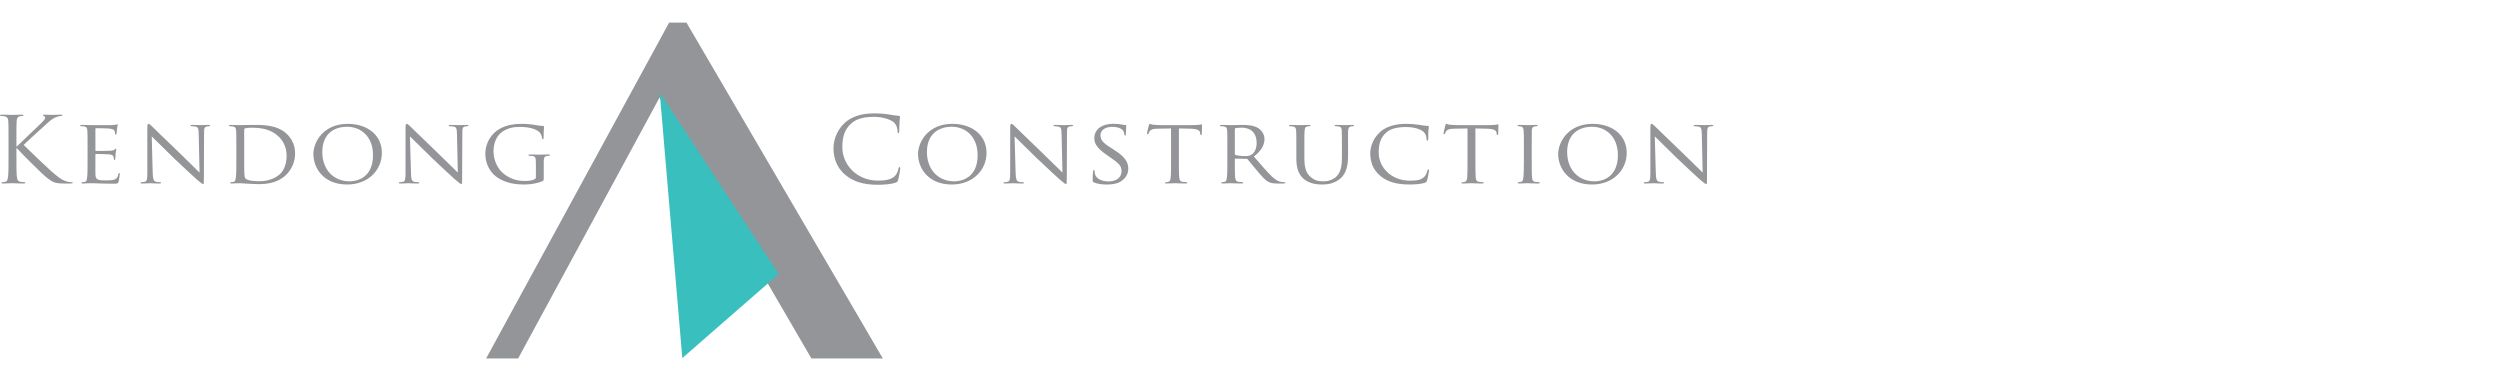
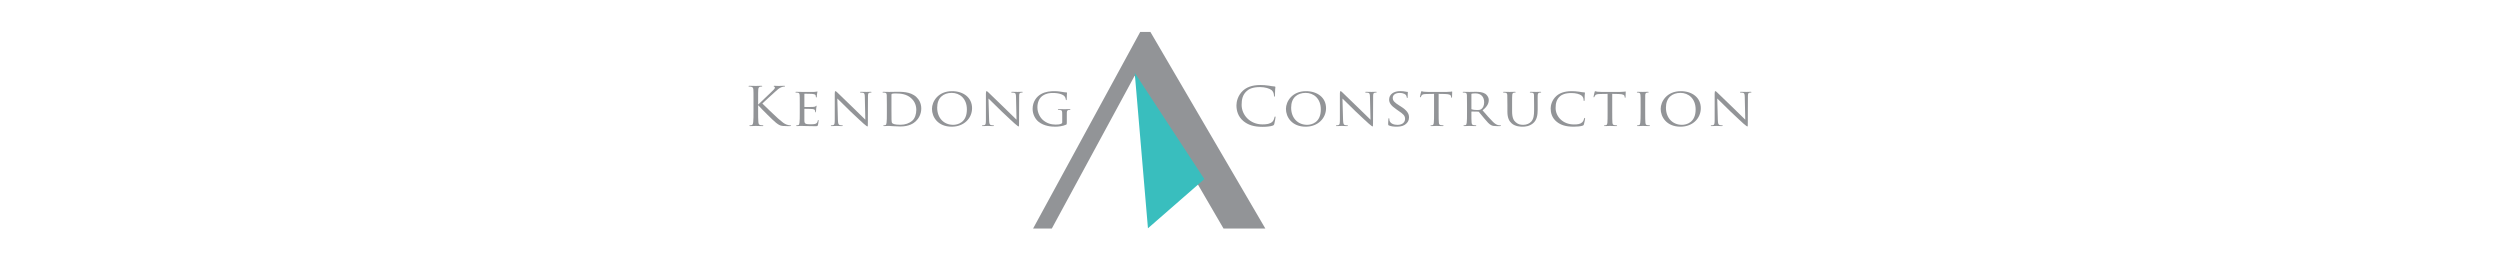
- <svg xmlns="http://www.w3.org/2000/svg" version="1.1" id="Layer_1" x="0px" y="0px" width="460px" height="70px" viewBox="0 0 460 70" style="enable-background:new 0 0 460 70;" xml:space="preserve">
-   <style type="text/css">
- 
- 	.st0{fill:#939598;}
- 	.st1{fill:#3ABFBF;}
- 
- </style>
+ <svg xmlns="http://www.w3.org/2000/svg" version="1.2" baseProfile="tiny" id="Layer_1" x="0px" y="0px" width="960px" height="100px" viewBox="0 0 960 100" xml:space="preserve">
  <g>
    <g>
-       <path class="st0" d="M149.295,65.954l-27.93-48.011L95.338,65.954h-5.89L123.12,4.161h3.193l36.128,61.793H149.295z" />
+       <path fill="#929497" d="M469.825,87.747L435.702,29.09l-31.798,58.657h-7.195l41.138-75.494h3.901l44.139,75.494H469.825z" />
    </g>
    <g>
      <g>
-         <path class="st0" d="M1.568,25.959c0-2.62,0-3.09-0.038-3.627c-0.042-0.568-0.175-0.832-0.768-0.953     c-0.148-0.032-0.458-0.047-0.623-0.047c-0.077,0-0.14-0.039-0.14-0.106c0-0.096,0.089-0.131,0.285-0.131     c0.817,0,1.888,0.046,1.992,0.046c0.169,0,1.213-0.046,1.758-0.046c0.193,0,0.284,0.036,0.284,0.131     c0,0.067-0.065,0.106-0.147,0.106c-0.122,0-0.237,0.015-0.454,0.047c-0.476,0.083-0.624,0.374-0.657,0.953     c-0.038,0.537-0.038,1.007-0.038,3.627v1.001h0.07c0.297-0.319,3.572-3.405,4.231-4.06c0.499-0.484,0.975-0.916,0.975-1.202     c0-0.198-0.088-0.306-0.236-0.352c-0.091-0.038-0.161-0.07-0.161-0.144c0-0.073,0.09-0.108,0.202-0.108     c0.375,0,0.933,0.046,1.366,0.046c0.093,0,1.288-0.046,1.742-0.046c0.191,0,0.269,0.036,0.269,0.108     c0,0.09-0.042,0.129-0.189,0.129c-0.26,0-0.639,0.083-1.002,0.23c-0.738,0.306-1.147,0.726-1.954,1.44     c-0.455,0.404-3.593,3.255-3.98,3.669c0.469,0.487,4.231,4.091,4.969,4.735c1.522,1.301,1.828,1.572,2.709,1.909     c0.463,0.183,0.986,0.21,1.114,0.21c0.133,0,0.238,0.036,0.238,0.105c0,0.083-0.094,0.138-0.402,0.138h-0.92     c-0.512,0-0.851,0-1.25-0.046c-0.965-0.071-1.422-0.446-2.182-1.016c-0.817-0.616-4.654-4.452-5.529-5.442h-0.08v1.642     c0,1.604,0,2.93,0.08,3.636c0.058,0.481,0.16,0.855,0.705,0.919c0.264,0.036,0.548,0.063,0.709,0.063     c0.112,0,0.147,0.053,0.147,0.105c0,0.083-0.092,0.138-0.287,0.138c-0.887,0-1.931-0.055-2.083-0.055     c-0.146,0-1.192,0.055-1.737,0.055c-0.203,0-0.296-0.046-0.296-0.138c0-0.053,0.044-0.105,0.146-0.105     c0.163,0,0.391-0.027,0.545-0.063c0.365-0.064,0.457-0.438,0.527-0.919c0.09-0.706,0.09-2.032,0.09-3.636V25.959z" />
-         <path class="st0" d="M16.112,27.111c0-2.208,0-2.618-0.042-3.073c-0.039-0.483-0.114-0.715-0.656-0.785     c-0.118-0.018-0.394-0.03-0.542-0.03c-0.042,0-0.123-0.07-0.123-0.118c0-0.085,0.081-0.121,0.259-0.121     c0.718,0,1.752,0.036,1.843,0.036c0.116,0,3.435,0.016,3.798,0c0.31-0.019,0.594-0.062,0.727-0.09     c0.072-0.008,0.139-0.062,0.221-0.062c0.042,0,0.07,0.062,0.07,0.133c0,0.104-0.097,0.266-0.128,0.674     c-0.024,0.13-0.061,0.773-0.091,0.938c-0.027,0.067-0.072,0.153-0.147,0.153c-0.091,0-0.13-0.073-0.13-0.183     c0-0.103-0.021-0.338-0.088-0.505c-0.115-0.237-0.276-0.338-1.138-0.439c-0.273-0.03-2.113-0.053-2.3-0.053     c-0.067,0-0.088,0.053-0.088,0.154v3.878c0,0.102,0,0.153,0.088,0.153c0.199,0,2.3,0,2.654-0.037     c0.387-0.039,0.622-0.061,0.784-0.207c0.112-0.095,0.181-0.18,0.239-0.18c0.054,0,0.078,0.033,0.078,0.118     c0,0.084-0.078,0.314-0.127,0.79c-0.029,0.286-0.063,0.812-0.063,0.917c0,0.114-0.039,0.269-0.14,0.269     c-0.078,0-0.111-0.048-0.111-0.132c0-0.137,0-0.291-0.083-0.47c-0.042-0.207-0.19-0.374-0.801-0.438     c-0.436-0.051-2.141-0.068-2.419-0.068c-0.079,0-0.1,0.056-0.1,0.102v1.191c0,0.486-0.021,2.139,0,2.43     c0.037,0.954,0.314,1.138,1.901,1.138c0.411,0,1.171,0,1.588-0.153c0.412-0.159,0.631-0.412,0.721-0.985     c0.033-0.166,0.078-0.218,0.166-0.218c0.093,0,0.103,0.118,0.103,0.218c0,0.098-0.124,1.068-0.212,1.376     c-0.118,0.367-0.275,0.367-0.886,0.367c-1.199,0-2.118-0.029-2.766-0.046c-0.672-0.038-1.09-0.038-1.321-0.038     c-0.03,0-0.339,0-0.692,0.009c-0.306,0.029-0.659,0.046-0.92,0.046c-0.161,0-0.252-0.046-0.252-0.117     c0-0.053,0.034-0.126,0.122-0.126c0.155,0,0.345-0.042,0.496-0.063c0.306-0.049,0.352-0.338,0.419-0.755     c0.09-0.583,0.09-1.712,0.09-3.081V27.111z" />
-         <path class="st0" d="M28.098,31.816c0.035,1.183,0.184,1.529,0.616,1.63c0.281,0.068,0.647,0.079,0.793,0.079     c0.07,0,0.127,0.053,0.127,0.126c0,0.071-0.103,0.117-0.296,0.117c-0.911,0-1.534-0.055-1.674-0.055     c-0.146,0-0.817,0.055-1.543,0.055c-0.163,0-0.25-0.017-0.25-0.117c0-0.074,0.06-0.126,0.124-0.126     c0.126,0,0.417-0.01,0.647-0.079c0.409-0.101,0.466-0.486,0.466-1.776v-8.168c0-0.571,0.08-0.716,0.206-0.716     c0.184,0,0.458,0.285,0.627,0.437c0.245,0.237,2.57,2.513,5.027,4.862c1.571,1.509,3.262,3.205,3.749,3.668l-0.157-7.14     c-0.021-0.923-0.112-1.239-0.593-1.322c-0.296-0.056-0.66-0.068-0.784-0.068c-0.1,0-0.128-0.087-0.128-0.131     c0-0.09,0.128-0.107,0.307-0.107c0.733,0,1.483,0.036,1.674,0.036c0.172,0,0.694-0.036,1.356-0.036     c0.157,0,0.28,0.017,0.28,0.107c0,0.044-0.065,0.131-0.168,0.131c-0.083,0-0.203,0-0.389,0.03     c-0.523,0.1-0.565,0.385-0.565,1.239l-0.037,8.353c0,0.932-0.012,1.017-0.124,1.017c-0.158,0-0.314-0.111-1.207-0.863     c-0.161-0.138-2.467-2.237-4.15-3.859c-1.832-1.792-3.628-3.543-4.113-4.042L28.098,31.816z" />
-         <path class="st0" d="M43.487,27.111c0-2.208,0-2.618-0.037-3.073c-0.045-0.483-0.136-0.715-0.647-0.785     c-0.13-0.018-0.409-0.03-0.548-0.03c-0.058,0-0.127-0.07-0.127-0.118c0-0.085,0.069-0.121,0.245-0.121     c0.723,0,1.758,0.036,1.848,0.036c0.186,0,1.195-0.036,2.137-0.036c1.596,0,4.504-0.133,6.38,1.628     c0.798,0.743,1.562,1.925,1.562,3.619c0,1.792-0.833,3.173-1.72,4.007c-0.692,0.652-2.112,1.643-4.817,1.643     c-0.697,0-1.55-0.048-2.23-0.084c-0.694-0.046-1.242-0.084-1.312-0.084c-0.03,0-0.32,0.009-0.647,0.009     c-0.329,0.029-0.705,0.046-0.954,0.046c-0.172,0-0.263-0.046-0.263-0.117c0-0.053,0.037-0.126,0.125-0.126     c0.147,0,0.353-0.027,0.495-0.063c0.312-0.064,0.336-0.338,0.415-0.755c0.094-0.583,0.094-1.712,0.094-3.081V27.111z      M44.93,28.657c0,1.506,0,2.833,0.021,3.096c0.009,0.348,0.055,0.876,0.167,1.024c0.205,0.263,0.771,0.568,2.654,0.568     c1.468,0,2.763-0.454,3.717-1.291c0.832-0.723,1.25-2.083,1.25-3.389c0-1.803-0.851-2.962-1.499-3.568     c-1.5-1.407-3.252-1.596-5.15-1.596c-0.309,0-0.82,0.053-0.971,0.106c-0.133,0.052-0.188,0.116-0.188,0.284V28.657z" />
-         <path class="st0" d="M63.975,22.786c3.581,0,6.29,2.028,6.29,5.342c0,3.188-2.549,5.823-6.389,5.823     c-4.358,0-6.213-3.037-6.213-5.601C57.662,26.058,59.571,22.786,63.975,22.786z M64.329,33.366c1.429,0,4.306-0.706,4.306-4.825     c0-3.426-2.239-5.217-4.76-5.217c-2.654,0-4.573,1.539-4.573,4.635C59.302,31.29,61.448,33.366,64.329,33.366z" />
-         <path class="st0" d="M75.621,31.816c0.021,1.183,0.178,1.529,0.602,1.63c0.294,0.068,0.659,0.079,0.806,0.079     c0.073,0,0.122,0.053,0.122,0.126c0,0.071-0.11,0.117-0.291,0.117c-0.9,0-1.532-0.055-1.683-0.055     c-0.151,0-0.812,0.055-1.536,0.055c-0.159,0-0.25-0.017-0.25-0.117c0-0.074,0.044-0.126,0.124-0.126     c0.126,0,0.405-0.01,0.647-0.079c0.402-0.101,0.458-0.486,0.458-1.776v-8.168c0-0.571,0.091-0.716,0.212-0.716     c0.185,0,0.445,0.285,0.617,0.437c0.264,0.237,2.573,2.513,5.027,4.862c1.568,1.509,3.278,3.205,3.766,3.668l-0.162-7.14     c-0.021-0.923-0.112-1.239-0.603-1.322c-0.284-0.056-0.65-0.068-0.774-0.068c-0.102,0-0.124-0.087-0.124-0.131     c0-0.09,0.124-0.107,0.306-0.107c0.718,0,1.479,0.036,1.659,0.036c0.184,0,0.707-0.036,1.352-0.036     c0.173,0,0.303,0.017,0.303,0.107c0,0.044-0.085,0.131-0.185,0.131c-0.07,0-0.207,0-0.385,0.03c-0.526,0.1-0.56,0.385-0.56,1.239     l-0.036,8.353c0,0.932-0.021,1.017-0.127,1.017c-0.154,0-0.327-0.111-1.199-0.863c-0.175-0.138-2.47-2.237-4.152-3.859     c-1.845-1.792-3.628-3.543-4.127-4.042L75.621,31.816z" />
-         <path class="st0" d="M98.6,30.131c0-1.165-0.042-1.327-0.696-1.444c-0.124-0.021-0.392-0.03-0.543-0.03     c-0.055,0-0.125-0.07-0.125-0.116c0-0.106,0.07-0.122,0.263-0.122c0.715,0,1.787,0.037,1.874,0.037     c0.069,0,1.072-0.037,1.556-0.037c0.191,0,0.254,0.016,0.254,0.122c0,0.046-0.063,0.116-0.124,0.116c-0.102,0-0.218,0-0.396,0.03     c-0.436,0.067-0.572,0.279-0.608,0.792c-0.006,0.446-0.006,0.865-0.006,1.474v1.59c0,0.651-0.024,0.667-0.218,0.772     c-1.013,0.483-2.468,0.637-3.389,0.637c-1.207,0-3.467-0.131-5.242-1.524c-0.978-0.757-1.9-2.286-1.9-4.063     c0-2.28,1.255-3.884,2.663-4.674c1.428-0.804,3.011-0.904,4.23-0.904c1.009,0,2.137,0.172,2.431,0.234     c0.333,0.071,0.902,0.154,1.295,0.154c0.15,0,0.198,0.061,0.198,0.127c0,0.2-0.091,0.59-0.091,2.012     c0,0.231-0.069,0.301-0.181,0.301c-0.091,0-0.103-0.08-0.103-0.216c-0.014-0.18-0.116-0.603-0.368-0.938     c-0.396-0.539-1.613-1.107-3.67-1.107c-0.956,0-2.113,0.07-3.333,0.923c-0.92,0.658-1.567,1.928-1.567,3.587     c0,2.014,1.123,3.452,1.683,3.943c1.26,1.084,2.6,1.487,4.07,1.487c0.558,0,1.296-0.049,1.717-0.271     c0.205-0.094,0.329-0.163,0.329-0.437V30.131z" />
+         <path fill="#929497" d="M289.344,38.884c0-3.201,0-3.775-0.046-4.431c-0.051-0.693-0.214-1.017-0.938-1.165     c-0.181-0.039-0.559-0.058-0.761-0.058c-0.094,0-0.171-0.048-0.171-0.129c0-0.117,0.108-0.161,0.348-0.161     c0.999,0,2.307,0.057,2.434,0.057c0.206,0,1.481-0.057,2.147-0.057c0.235,0,0.347,0.044,0.347,0.161     c0,0.082-0.08,0.129-0.18,0.129c-0.148,0-0.289,0.019-0.555,0.058c-0.581,0.102-0.763,0.457-0.803,1.165     c-0.046,0.656-0.046,1.23-0.046,4.431v1.223h0.086c0.363-0.39,4.364-4.16,5.17-4.959c0.609-0.592,1.19-1.12,1.19-1.469     c0-0.243-0.107-0.375-0.288-0.43c-0.111-0.046-0.196-0.086-0.196-0.176c0-0.088,0.11-0.132,0.247-0.132     c0.459,0,1.14,0.057,1.669,0.057c0.114,0,1.574-0.057,2.129-0.057c0.233,0,0.328,0.044,0.328,0.132     c0,0.11-0.052,0.158-0.231,0.158c-0.318,0-0.78,0.102-1.225,0.282c-0.901,0.373-1.402,0.887-2.388,1.759     c-0.556,0.494-4.39,3.976-4.863,4.482c0.573,0.595,5.17,4.998,6.071,5.785c1.86,1.589,2.233,1.92,3.311,2.332     c0.565,0.224,1.204,0.257,1.36,0.257c0.162,0,0.291,0.043,0.291,0.129c0,0.102-0.114,0.169-0.491,0.169h-1.124     c-0.626,0-1.039,0-1.527-0.056c-1.179-0.087-1.737-0.545-2.666-1.242c-0.998-0.752-5.686-5.438-6.755-6.648h-0.098v2.006     c0,1.959,0,3.58,0.098,4.442c0.07,0.587,0.195,1.045,0.861,1.124c0.322,0.043,0.669,0.077,0.866,0.077     c0.137,0,0.18,0.064,0.18,0.129c0,0.102-0.113,0.169-0.351,0.169c-1.084,0-2.359-0.067-2.544-0.067     c-0.178,0-1.456,0.067-2.122,0.067c-0.248,0-0.362-0.056-0.362-0.169c0-0.064,0.055-0.129,0.178-0.129     c0.199,0,0.478-0.033,0.666-0.077c0.446-0.079,0.558-0.536,0.644-1.124c0.11-0.862,0.11-2.483,0.11-4.442V38.884z" />
+         <path fill="#929497" d="M307.112,40.292c0-2.698,0-3.199-0.052-3.754c-0.048-0.59-0.14-0.873-0.801-0.958     c-0.145-0.021-0.481-0.037-0.663-0.037c-0.052,0-0.15-0.085-0.15-0.144c0-0.104,0.099-0.147,0.316-0.147     c0.877,0,2.141,0.043,2.252,0.043c0.142,0,4.196,0.02,4.641,0c0.378-0.022,0.726-0.076,0.888-0.11     c0.088-0.01,0.17-0.075,0.27-0.075c0.052,0,0.086,0.075,0.086,0.163c0,0.126-0.119,0.325-0.156,0.823     c-0.029,0.159-0.074,0.944-0.111,1.145c-0.033,0.082-0.088,0.187-0.18,0.187c-0.111,0-0.159-0.09-0.159-0.224     c0-0.125-0.025-0.414-0.107-0.618c-0.141-0.289-0.337-0.413-1.39-0.537c-0.334-0.037-2.582-0.064-2.811-0.064     c-0.082,0-0.107,0.064-0.107,0.188v4.738c0,0.125,0,0.187,0.107,0.187c0.243,0,2.811,0,3.243-0.045     c0.473-0.047,0.76-0.075,0.957-0.252c0.137-0.116,0.222-0.219,0.292-0.219c0.066,0,0.096,0.041,0.096,0.144     c0,0.103-0.096,0.384-0.155,0.965c-0.036,0.349-0.077,0.991-0.077,1.121c0,0.139-0.048,0.329-0.171,0.329     c-0.096,0-0.136-0.059-0.136-0.162c0-0.167,0-0.355-0.101-0.574c-0.051-0.252-0.232-0.457-0.979-0.535     c-0.532-0.062-2.615-0.083-2.955-0.083c-0.097,0-0.122,0.069-0.122,0.124v1.455c0,0.594-0.025,2.614,0,2.968     c0.045,1.166,0.384,1.391,2.322,1.391c0.502,0,1.431,0,1.94-0.187c0.503-0.194,0.771-0.503,0.881-1.204     c0.04-0.202,0.095-0.266,0.202-0.266c0.114,0,0.126,0.144,0.126,0.266c0,0.12-0.151,1.306-0.259,1.682     c-0.144,0.448-0.336,0.448-1.083,0.448c-1.465,0-2.588-0.036-3.379-0.057c-0.821-0.046-1.332-0.046-1.613-0.046     c-0.037,0-0.414,0-0.846,0.011c-0.374,0.035-0.806,0.056-1.124,0.056c-0.197,0-0.309-0.056-0.309-0.143     c0-0.065,0.042-0.155,0.148-0.155c0.189,0,0.422-0.051,0.606-0.077c0.373-0.06,0.43-0.414,0.512-0.923     c0.109-0.713,0.109-2.091,0.109-3.764V40.292z" />
+         <path fill="#929497" d="M321.756,46.04c0.043,1.445,0.225,1.869,0.753,1.991c0.344,0.083,0.791,0.096,0.969,0.096     c0.086,0,0.155,0.064,0.155,0.155c0,0.087-0.126,0.143-0.362,0.143c-1.112,0-1.874-0.067-2.045-0.067     c-0.178,0-0.998,0.067-1.886,0.067c-0.199,0-0.306-0.021-0.306-0.143c0-0.09,0.073-0.155,0.151-0.155     c0.154,0,0.51-0.013,0.791-0.096c0.499-0.123,0.569-0.593,0.569-2.17v-9.979c0-0.698,0.097-0.875,0.251-0.875     c0.225,0,0.559,0.348,0.766,0.534c0.3,0.29,3.14,3.07,6.142,5.94c1.919,1.843,3.985,3.915,4.58,4.481l-0.191-8.723     c-0.025-1.127-0.137-1.514-0.725-1.615c-0.362-0.068-0.807-0.083-0.958-0.083c-0.122,0-0.156-0.106-0.156-0.161     c0-0.109,0.156-0.13,0.375-0.13c0.896,0,1.812,0.043,2.045,0.043c0.211,0,0.849-0.043,1.657-0.043     c0.191,0,0.342,0.021,0.342,0.13c0,0.055-0.08,0.161-0.205,0.161c-0.101,0-0.248,0-0.475,0.037c-0.64,0.122-0.69,0.47-0.69,1.514     l-0.045,10.206c0,1.139-0.015,1.242-0.151,1.242c-0.193,0-0.384-0.135-1.475-1.055c-0.196-0.169-3.015-2.733-5.07-4.715     c-2.237-2.189-4.433-4.329-5.024-4.938L321.756,46.04z" />
+         <path fill="#929497" d="M340.557,40.292c0-2.698,0-3.199-0.045-3.754c-0.055-0.59-0.166-0.873-0.791-0.958     c-0.159-0.021-0.499-0.037-0.669-0.037c-0.071,0-0.155-0.085-0.155-0.144c0-0.104,0.084-0.147,0.3-0.147     c0.883,0,2.147,0.043,2.258,0.043c0.227,0,1.46-0.043,2.61-0.043c1.949,0,5.503-0.163,7.795,1.989     c0.976,0.907,1.908,2.352,1.908,4.422c0,2.189-1.017,3.877-2.102,4.895c-0.846,0.797-2.58,2.007-5.885,2.007     c-0.852,0-1.894-0.059-2.725-0.103c-0.848-0.057-1.517-0.103-1.603-0.103c-0.037,0-0.391,0.011-0.791,0.011     c-0.402,0.035-0.861,0.056-1.165,0.056c-0.21,0-0.321-0.056-0.321-0.143c0-0.065,0.045-0.155,0.153-0.155     c0.18,0,0.431-0.033,0.604-0.077c0.381-0.079,0.411-0.414,0.507-0.923c0.115-0.713,0.115-2.091,0.115-3.764V40.292z      M342.319,42.18c0,1.84,0,3.461,0.026,3.783c0.011,0.425,0.067,1.07,0.204,1.252c0.25,0.321,0.942,0.694,3.242,0.694     c1.794,0,3.375-0.555,4.541-1.577c1.017-0.883,1.526-2.545,1.526-4.141c0-2.202-1.039-3.619-1.831-4.359     c-1.833-1.719-3.974-1.949-6.292-1.949c-0.377,0-1.002,0.064-1.187,0.129c-0.162,0.064-0.23,0.141-0.23,0.347V42.18z" />
+         <path fill="#929497" d="M365.587,35.008c4.375,0,7.685,2.477,7.685,6.527c0,3.894-3.114,7.114-7.806,7.114     c-5.324,0-7.591-3.71-7.591-6.843C357.875,39.004,360.207,35.008,365.587,35.008z M366.021,47.933     c1.745,0,5.261-0.862,5.261-5.895c0-4.186-2.735-6.374-5.815-6.374c-3.243,0-5.587,1.88-5.587,5.663     C359.879,45.396,362.501,47.933,366.021,47.933z" />
+         <path fill="#929497" d="M379.815,46.04c0.026,1.445,0.218,1.869,0.735,1.991c0.359,0.083,0.806,0.096,0.984,0.096     c0.089,0,0.148,0.064,0.148,0.155c0,0.087-0.134,0.143-0.355,0.143c-1.1,0-1.871-0.067-2.056-0.067s-0.991,0.067-1.876,0.067     c-0.194,0-0.306-0.021-0.306-0.143c0-0.09,0.055-0.155,0.151-0.155c0.154,0,0.495-0.013,0.791-0.096     c0.491-0.123,0.559-0.593,0.559-2.17v-9.979c0-0.698,0.111-0.875,0.259-0.875c0.226,0,0.544,0.348,0.754,0.534     c0.322,0.29,3.144,3.07,6.142,5.94c1.916,1.843,4.005,3.915,4.601,4.481l-0.197-8.723c-0.025-1.127-0.137-1.514-0.736-1.615     c-0.347-0.068-0.794-0.083-0.945-0.083c-0.125,0-0.151-0.106-0.151-0.161c0-0.109,0.151-0.13,0.373-0.13     c0.877,0,1.808,0.043,2.027,0.043c0.225,0,0.863-0.043,1.651-0.043c0.211,0,0.37,0.021,0.37,0.13     c0,0.055-0.104,0.161-0.226,0.161c-0.085,0-0.252,0-0.47,0.037c-0.643,0.122-0.685,0.47-0.685,1.514l-0.044,10.206     c0,1.139-0.025,1.242-0.155,1.242c-0.188,0-0.399-0.135-1.465-1.055c-0.214-0.169-3.018-2.733-5.072-4.715     c-2.255-2.189-4.433-4.329-5.043-4.938L379.815,46.04z" />
+         <path fill="#929497" d="M407.89,43.981c0-1.423-0.051-1.621-0.851-1.764c-0.151-0.026-0.479-0.037-0.664-0.037     c-0.067,0-0.153-0.085-0.153-0.142c0-0.13,0.086-0.149,0.321-0.149c0.874,0,2.183,0.045,2.289,0.045     c0.085,0,1.31-0.045,1.901-0.045c0.233,0,0.311,0.02,0.311,0.149c0,0.056-0.077,0.142-0.151,0.142c-0.125,0-0.267,0-0.484,0.037     c-0.532,0.082-0.699,0.341-0.743,0.967c-0.008,0.545-0.008,1.057-0.008,1.801v1.942c0,0.795-0.029,0.814-0.267,0.943     c-1.238,0.59-3.016,0.778-4.141,0.778c-1.475,0-4.236-0.161-6.404-1.862c-1.194-0.925-2.321-2.792-2.321-4.964     c0-2.786,1.534-4.745,3.254-5.71c1.745-0.982,3.679-1.104,5.168-1.104c1.232,0,2.61,0.21,2.97,0.286     c0.406,0.087,1.102,0.188,1.582,0.188c0.183,0,0.241,0.075,0.241,0.155c0,0.245-0.111,0.721-0.111,2.458     c0,0.283-0.084,0.368-0.221,0.368c-0.111,0-0.126-0.098-0.126-0.264c-0.017-0.22-0.142-0.736-0.449-1.146     c-0.483-0.658-1.971-1.353-4.484-1.353c-1.168,0-2.581,0.085-4.071,1.128c-1.124,0.804-1.915,2.356-1.915,4.383     c0,2.461,1.372,4.217,2.056,4.817c1.539,1.325,3.177,1.816,4.973,1.816c0.682,0,1.583-0.06,2.098-0.331     c0.251-0.114,0.402-0.199,0.402-0.534V43.981z" />
      </g>
      <g>
-         <path class="st0" d="M155.548,32.187c-1.752-1.455-2.185-3.368-2.185-4.96c0-1.124,0.419-3.082,2.024-4.579     c1.093-1.007,2.729-1.792,5.516-1.792c0.728,0,1.738,0.052,2.628,0.199c0.692,0.122,1.262,0.221,1.84,0.253     c0.19,0.023,0.23,0.083,0.23,0.191c0,0.13-0.049,0.335-0.082,0.936c-0.045,0.549-0.045,1.477-0.058,1.72     c-0.021,0.252-0.054,0.357-0.154,0.357c-0.127,0-0.151-0.115-0.151-0.357c0-0.654-0.296-1.334-0.76-1.709     c-0.629-0.495-2.024-0.946-3.619-0.946c-2.406,0-3.523,0.647-4.149,1.222c-1.329,1.17-1.636,2.667-1.636,4.374     c0,3.199,2.659,6.135,6.527,6.135c1.35,0,2.421-0.147,3.15-0.846c0.373-0.361,0.611-1.095,0.657-1.402     c0.045-0.183,0.082-0.251,0.193-0.251c0.082,0,0.128,0.117,0.128,0.251c0,0.116-0.23,1.576-0.4,2.141     c-0.112,0.323-0.147,0.359-0.478,0.491c-0.715,0.268-2.091,0.385-3.251,0.385C158.81,34,156.979,33.376,155.548,32.187z" />
-         <path class="st0" d="M175.22,22.786c3.58,0,6.304,2.028,6.304,5.342c0,3.188-2.563,5.823-6.395,5.823     c-4.353,0-6.21-3.037-6.21-5.601C168.919,26.058,170.834,22.786,175.22,22.786z M175.582,33.366c1.432,0,4.301-0.706,4.301-4.825     c0-3.426-2.233-5.217-4.754-5.217c-2.648,0-4.573,1.539-4.573,4.635C170.556,31.29,172.71,33.366,175.582,33.366z" />
-         <path class="st0" d="M186.874,31.816c0.04,1.183,0.181,1.529,0.605,1.63c0.296,0.068,0.657,0.079,0.796,0.079     c0.079,0,0.132,0.053,0.132,0.126c0,0.071-0.111,0.117-0.292,0.117c-0.896,0-1.535-0.055-1.684-0.055     c-0.136,0-0.808,0.055-1.525,0.055c-0.169,0-0.263-0.017-0.263-0.117c0-0.074,0.061-0.126,0.13-0.126     c0.133,0,0.406-0.01,0.644-0.079c0.4-0.101,0.458-0.486,0.458-1.776v-8.168c0-0.571,0.088-0.716,0.216-0.716     c0.182,0,0.456,0.285,0.617,0.437c0.259,0.237,2.566,2.513,5.022,4.862c1.572,1.509,3.278,3.205,3.766,3.668l-0.17-7.14     c-0.013-0.923-0.105-1.239-0.593-1.322c-0.284-0.056-0.645-0.068-0.775-0.068c-0.111,0-0.12-0.087-0.12-0.131     c0-0.09,0.12-0.107,0.302-0.107c0.718,0,1.479,0.036,1.662,0.036c0.181,0,0.703-0.036,1.365-0.036     c0.16,0,0.287,0.017,0.287,0.107c0,0.044-0.085,0.131-0.188,0.131c-0.078,0-0.188,0-0.372,0.03     c-0.536,0.1-0.569,0.385-0.569,1.239l-0.037,8.353c0,0.932-0.021,1.017-0.121,1.017c-0.157,0-0.329-0.111-1.207-0.863     c-0.168-0.138-2.466-2.237-4.152-3.859c-1.843-1.792-3.629-3.543-4.125-4.042L186.874,31.816z" />
-         <path class="st0" d="M201.282,33.561c-0.224-0.099-0.235-0.147-0.235-0.537c0-0.702,0.062-1.271,0.088-1.502     c0-0.153,0.036-0.232,0.126-0.232c0.091,0,0.148,0.042,0.148,0.159c0,0.12,0,0.316,0.045,0.527     c0.264,1.034,1.45,1.401,2.513,1.401c1.579,0,2.396-0.818,2.396-1.887c0-1.022-0.599-1.518-2.012-2.481l-0.712-0.506     c-1.731-1.185-2.288-2.063-2.288-3.052c0-1.676,1.433-2.68,3.523-2.68c0.626,0,1.277,0.082,1.649,0.16     c0.306,0.071,0.434,0.071,0.56,0.071c0.124,0,0.158,0.019,0.158,0.104c0,0.069-0.067,0.533-0.067,1.508     c0,0.216-0.021,0.322-0.128,0.322c-0.111,0-0.124-0.073-0.147-0.189c-0.009-0.163-0.133-0.55-0.23-0.708     c-0.111-0.157-0.631-0.699-2.06-0.699c-1.156,0-2.119,0.542-2.119,1.544c0,0.904,0.487,1.423,2.059,2.412l0.452,0.284     c1.935,1.225,2.603,2.213,2.603,3.438c0,0.832-0.341,1.743-1.479,2.429c-0.669,0.406-1.654,0.505-2.533,0.505     C202.853,33.951,201.934,33.852,201.282,33.561z" />
-         <path class="st0" d="M216.917,29.625c0,1.369,0,2.498,0.07,3.081c0.053,0.417,0.136,0.691,0.622,0.755     c0.219,0.036,0.573,0.063,0.718,0.063c0.114,0,0.124,0.074,0.124,0.126c0,0.062-0.063,0.117-0.248,0.117     c-0.863,0-1.877-0.055-1.969-0.055c-0.08,0-1.181,0.055-1.647,0.055c-0.181,0-0.248-0.046-0.248-0.117     c0-0.053,0.032-0.106,0.123-0.106c0.146,0,0.321-0.031,0.47-0.062c0.327-0.07,0.418-0.359,0.466-0.776     c0.075-0.583,0.075-1.712,0.075-3.081v-5.987l-2.297,0.038c-0.998,0.015-1.373,0.116-1.612,0.448     c-0.174,0.258-0.194,0.357-0.248,0.459c-0.036,0.11-0.095,0.129-0.167,0.129c-0.04,0-0.111-0.032-0.111-0.118     c0-0.146,0.309-1.42,0.353-1.541c0.013-0.084,0.101-0.268,0.161-0.268c0.1,0,0.27,0.114,0.706,0.172     c0.447,0.044,1.067,0.062,1.25,0.062h6.007c0.52,0,0.871-0.036,1.135-0.062c0.242-0.036,0.387-0.072,0.447-0.072     c0.077,0,0.077,0.083,0.077,0.167c0,0.431-0.047,1.459-0.047,1.626c0,0.116-0.081,0.182-0.147,0.182     c-0.081,0-0.111-0.048-0.137-0.249l-0.023-0.152c-0.042-0.433-0.385-0.756-1.911-0.785l-1.99-0.038V29.625z" />
-         <path class="st0" d="M225.833,27.111c0-2.208,0-2.618-0.033-3.073c-0.046-0.483-0.125-0.715-0.647-0.785     c-0.135-0.018-0.409-0.03-0.548-0.03c-0.056,0-0.125-0.07-0.125-0.118c0-0.085,0.069-0.121,0.249-0.121     c0.729,0,1.797,0.036,1.876,0.036c0.175,0,1.508-0.036,1.992-0.036c1.009,0,2.139,0.086,2.98,0.623     c0.387,0.273,1.089,0.957,1.089,1.938c0,1.065-0.462,2.087-1.951,3.259c1.308,1.507,2.405,2.8,3.328,3.687     c0.846,0.803,1.377,0.94,1.773,0.992c0.309,0.042,0.466,0.042,0.555,0.042c0.093,0,0.15,0.074,0.15,0.126     c0,0.071-0.091,0.117-0.384,0.117h-0.993c-0.91,0-1.296-0.087-1.7-0.286c-0.688-0.34-1.263-1.027-2.164-2.097     c-0.67-0.769-1.377-1.697-1.719-2.077c-0.076-0.076-0.112-0.084-0.212-0.084l-2.039-0.038c-0.065,0-0.101,0.038-0.101,0.122     v0.331c0,1.377,0,2.483,0.065,3.066c0.062,0.417,0.149,0.691,0.639,0.755c0.216,0.036,0.558,0.063,0.706,0.063     c0.114,0,0.121,0.074,0.121,0.126c0,0.062-0.067,0.117-0.259,0.117c-0.867,0-1.878-0.055-1.945-0.055     c-0.012,0-1.08,0.055-1.566,0.055c-0.157,0-0.252-0.046-0.252-0.117c0-0.053,0.024-0.126,0.112-0.126     c0.149,0,0.354-0.027,0.503-0.063c0.296-0.064,0.341-0.338,0.408-0.755c0.091-0.583,0.091-1.712,0.091-3.081V27.111z      M227.21,28.318c0,0.083,0.035,0.137,0.101,0.185c0.244,0.114,1.049,0.216,1.764,0.216c0.375,0,0.811-0.014,1.191-0.253     c0.536-0.337,0.957-1.084,0.957-2.177c0-1.775-1.044-2.803-2.751-2.803c-0.467,0-0.976,0.06-1.135,0.089     c-0.07,0.034-0.127,0.086-0.127,0.166V28.318z" />
-         <path class="st0" d="M238.525,27.111c0-2.208,0-2.618-0.034-3.073c-0.035-0.453-0.126-0.715-0.662-0.785     c-0.111-0.018-0.388-0.03-0.536-0.03c-0.058,0-0.121-0.07-0.121-0.118c0-0.085,0.063-0.121,0.249-0.121     c0.725,0,1.685,0.036,1.834,0.036c0.146,0,1.131-0.036,1.598-0.036c0.186,0,0.279,0.036,0.279,0.121     c0,0.048-0.073,0.118-0.149,0.118c-0.103,0-0.194,0-0.388,0.03c-0.423,0.07-0.515,0.32-0.547,0.785     c-0.045,0.455-0.045,0.865-0.045,3.073v1.999c0,2.059,0.49,2.914,1.182,3.477c0.775,0.658,1.468,0.779,2.362,0.779     c0.982,0,1.922-0.405,2.47-1.005c0.739-0.827,0.898-1.998,0.898-3.454v-1.796c0-2.208-0.021-2.618-0.029-3.073     c-0.028-0.453-0.116-0.715-0.641-0.785c-0.123-0.018-0.399-0.03-0.547-0.03c-0.071,0-0.123-0.07-0.123-0.118     c0-0.085,0.078-0.121,0.257-0.121c0.706,0,1.628,0.036,1.722,0.036c0.101,0,0.864-0.036,1.33-0.036     c0.18,0,0.259,0.036,0.259,0.121c0,0.048-0.058,0.118-0.129,0.118c-0.106,0-0.185,0-0.406,0.03     c-0.416,0.085-0.505,0.32-0.556,0.785c-0.034,0.455-0.008,0.865-0.008,3.073v1.522c0,1.544-0.222,3.274-1.495,4.275     c-1.144,0.926-2.386,1.043-3.317,1.043c-0.521,0-2.193-0.038-3.317-1.008c-0.774-0.673-1.389-1.654-1.389-3.734V27.111z" />
-         <path class="st0" d="M254.053,32.427c-1.553-1.243-1.928-2.868-1.928-4.226c0-0.953,0.375-2.614,1.783-3.887     c0.953-0.854,2.41-1.528,4.853-1.528c0.632,0,1.527,0.053,2.312,0.172c0.605,0.096,1.101,0.195,1.625,0.217     c0.177,0,0.208,0.061,0.208,0.148c0,0.115-0.031,0.285-0.084,0.8c-0.006,0.471-0.006,1.266-0.026,1.464     c-0.026,0.222-0.098,0.295-0.185,0.295c-0.104,0-0.126-0.095-0.126-0.295c0-0.557-0.247-1.126-0.674-1.432     c-0.554-0.432-1.712-0.782-3.123-0.782c-2.049,0-3.028,0.507-3.584,0.981c-1.172,1.013-1.422,2.286-1.422,3.729     c0,2.73,2.33,5.16,5.734,5.16c1.193,0,1.985-0.084,2.615-0.667c0.353-0.323,0.566-0.928,0.615-1.191     c0.043-0.154,0.051-0.201,0.169-0.201c0.066,0,0.137,0.105,0.137,0.201c0,0.104-0.221,1.335-0.376,1.823     c-0.092,0.274-0.124,0.316-0.403,0.421c-0.645,0.232-1.838,0.321-2.861,0.321C256.912,33.951,255.307,33.431,254.053,32.427z" />
-         <path class="st0" d="M271.477,29.625c0,1.369,0,2.498,0.058,3.081c0.058,0.417,0.138,0.691,0.626,0.755     c0.213,0.036,0.582,0.063,0.714,0.063c0.119,0,0.127,0.074,0.127,0.126c0,0.062-0.069,0.117-0.247,0.117     c-0.864,0-1.881-0.055-1.971-0.055c-0.081,0-1.172,0.055-1.648,0.055c-0.168,0-0.247-0.046-0.247-0.117     c0-0.053,0.031-0.106,0.121-0.106c0.149,0,0.332-0.031,0.469-0.062c0.332-0.07,0.421-0.359,0.479-0.776     c0.062-0.583,0.062-1.712,0.062-3.081v-5.987l-2.293,0.038c-0.992,0.015-1.371,0.116-1.614,0.448     c-0.171,0.258-0.195,0.357-0.255,0.459c-0.029,0.11-0.079,0.129-0.155,0.129c-0.038,0-0.101-0.032-0.101-0.118     c0-0.146,0.295-1.42,0.34-1.541c0.014-0.084,0.103-0.268,0.158-0.268c0.102,0,0.271,0.114,0.708,0.172     c0.442,0.044,1.069,0.062,1.248,0.062h5.993c0.531,0,0.885-0.036,1.15-0.062c0.234-0.036,0.384-0.072,0.455-0.072     c0.064,0,0.064,0.083,0.064,0.167c0,0.431-0.054,1.459-0.054,1.626c0,0.116-0.073,0.182-0.14,0.182     c-0.079,0-0.113-0.048-0.14-0.249l-0.008-0.152c-0.056-0.433-0.399-0.756-1.923-0.785l-1.979-0.038V29.625z" />
-         <path class="st0" d="M281.837,29.625c0,1.369,0,2.498,0.069,3.081c0.058,0.417,0.1,0.691,0.568,0.755     c0.237,0.036,0.582,0.063,0.728,0.063c0.094,0,0.123,0.074,0.123,0.126c0,0.062-0.065,0.117-0.248,0.117     c-0.887,0-1.919-0.055-1.993-0.055c-0.089,0-1.079,0.055-1.566,0.055c-0.156,0-0.248-0.046-0.248-0.117     c0-0.053,0.029-0.126,0.122-0.126c0.139,0,0.345-0.027,0.492-0.063c0.289-0.064,0.354-0.338,0.411-0.755     c0.075-0.583,0.1-1.712,0.1-3.081v-2.515c0-2.208,0-2.618-0.045-3.073c-0.034-0.483-0.177-0.699-0.511-0.77     c-0.185-0.032-0.376-0.045-0.478-0.045c-0.084,0-0.137-0.07-0.137-0.118c0-0.085,0.074-0.121,0.259-0.121     c0.521,0,1.512,0.036,1.601,0.036c0.074,0,1.106-0.036,1.597-0.036c0.178,0,0.253,0.036,0.253,0.121     c0,0.048-0.075,0.118-0.128,0.118c-0.104,0-0.216,0-0.399,0.03c-0.433,0.085-0.521,0.291-0.558,0.785     c-0.012,0.455-0.012,0.865-0.012,3.073V29.625z" />
-         <path class="st0" d="M293.028,22.786c3.583,0,6.288,2.028,6.288,5.342c0,3.188-2.549,5.823-6.378,5.823     c-4.371,0-6.232-3.037-6.232-5.601C286.706,26.058,288.629,22.786,293.028,22.786z M293.392,33.366c1.419,0,4.3-0.706,4.3-4.825     c0-3.426-2.252-5.217-4.753-5.217c-2.662,0-4.582,1.539-4.582,4.635C288.356,31.29,290.517,33.366,293.392,33.366z" />
-         <path class="st0" d="M304.666,31.816c0.037,1.183,0.174,1.529,0.619,1.63c0.284,0.068,0.64,0.079,0.795,0.079     c0.071,0,0.129,0.053,0.129,0.126c0,0.071-0.115,0.117-0.298,0.117c-0.897,0-1.535-0.055-1.671-0.055     c-0.159,0-0.822,0.055-1.546,0.055c-0.161,0-0.25-0.017-0.25-0.117c0-0.074,0.052-0.126,0.126-0.126     c0.124,0,0.421-0.01,0.658-0.079c0.384-0.101,0.442-0.486,0.442-1.776v-8.168c0-0.571,0.092-0.716,0.216-0.716     c0.182,0,0.452,0.285,0.611,0.437c0.266,0.237,2.571,2.513,5.039,4.862c1.559,1.509,3.263,3.205,3.755,3.668l-0.16-7.14     c-0.026-0.923-0.113-1.239-0.59-1.322c-0.298-0.056-0.661-0.068-0.782-0.068s-0.127-0.087-0.127-0.131     c0-0.09,0.127-0.107,0.306-0.107c0.716,0,1.475,0.036,1.659,0.036c0.18,0,0.705-0.036,1.364-0.036     c0.157,0,0.284,0.017,0.284,0.107c0,0.044-0.079,0.131-0.185,0.131c-0.063,0-0.189,0-0.385,0.03     c-0.51,0.1-0.556,0.385-0.556,1.239l-0.034,8.353c0,0.932-0.011,1.017-0.12,1.017c-0.167,0-0.326-0.111-1.223-0.863     c-0.16-0.138-2.454-2.237-4.139-3.859c-1.841-1.792-3.626-3.543-4.118-4.042L304.666,31.816z" />
+         <path fill="#929497" d="M477.465,46.492c-2.141-1.777-2.67-4.115-2.67-6.06c0-1.374,0.513-3.765,2.474-5.594     c1.335-1.231,3.334-2.189,6.739-2.189c0.889,0,2.123,0.063,3.211,0.243c0.846,0.149,1.541,0.271,2.247,0.31     c0.232,0.028,0.281,0.102,0.281,0.233c0,0.159-0.06,0.41-0.1,1.144c-0.055,0.671-0.055,1.805-0.07,2.101     c-0.026,0.309-0.066,0.437-0.188,0.437c-0.155,0-0.186-0.141-0.186-0.437c0-0.798-0.361-1.629-0.928-2.088     c-0.769-0.604-2.474-1.156-4.422-1.156c-2.939,0-4.304,0.792-5.069,1.493c-1.623,1.43-1.999,3.259-1.999,5.343     c0,3.909,3.248,7.496,7.975,7.496c1.648,0,2.957-0.18,3.849-1.033c0.455-0.44,0.746-1.338,0.803-1.712     c0.055-0.224,0.1-0.307,0.236-0.307c0.1,0,0.156,0.143,0.156,0.307c0,0.141-0.281,1.925-0.489,2.615     c-0.137,0.394-0.181,0.439-0.584,0.6c-0.873,0.327-2.554,0.47-3.971,0.47C481.45,48.707,479.214,47.946,477.465,46.492z" />
+         <path fill="#929497" d="M501.498,35.008c4.374,0,7.702,2.477,7.702,6.527c0,3.894-3.132,7.114-7.812,7.114     c-5.317,0-7.587-3.71-7.587-6.843C493.801,39.004,496.141,35.008,501.498,35.008z M501.94,47.933c1.75,0,5.255-0.862,5.255-5.895     c0-4.186-2.729-6.374-5.808-6.374c-3.236,0-5.588,1.88-5.588,5.663C495.8,45.396,498.433,47.933,501.94,47.933z" />
+         <path fill="#929497" d="M515.736,46.04c0.049,1.445,0.222,1.869,0.74,1.991c0.361,0.083,0.803,0.096,0.972,0.096     c0.097,0,0.162,0.064,0.162,0.155c0,0.087-0.137,0.143-0.357,0.143c-1.095,0-1.875-0.067-2.057-0.067     c-0.166,0-0.986,0.067-1.863,0.067c-0.207,0-0.321-0.021-0.321-0.143c0-0.09,0.074-0.155,0.159-0.155     c0.162,0,0.496-0.013,0.786-0.096c0.489-0.123,0.559-0.593,0.559-2.17v-9.979c0-0.698,0.107-0.875,0.264-0.875     c0.223,0,0.558,0.348,0.755,0.534c0.316,0.29,3.135,3.07,6.136,5.94c1.921,1.843,4.005,3.915,4.601,4.481l-0.208-8.723     c-0.015-1.127-0.129-1.514-0.724-1.615c-0.348-0.068-0.788-0.083-0.947-0.083c-0.137,0-0.147-0.106-0.147-0.161     c0-0.109,0.147-0.13,0.369-0.13c0.877,0,1.808,0.043,2.03,0.043c0.222,0,0.859-0.043,1.668-0.043c0.196,0,0.351,0.021,0.351,0.13     c0,0.055-0.104,0.161-0.229,0.161c-0.096,0-0.229,0-0.455,0.037c-0.654,0.122-0.695,0.47-0.695,1.514l-0.045,10.206     c0,1.139-0.025,1.242-0.148,1.242c-0.191,0-0.401-0.135-1.475-1.055c-0.205-0.169-3.012-2.733-5.073-4.715     c-2.251-2.189-4.433-4.329-5.039-4.938L515.736,46.04z" />
+         <path fill="#929497" d="M533.34,48.171c-0.273-0.12-0.288-0.18-0.288-0.656c0-0.857,0.077-1.552,0.107-1.835     c0-0.187,0.044-0.283,0.154-0.283c0.111,0,0.182,0.052,0.182,0.194c0,0.146,0,0.386,0.055,0.644     c0.322,1.263,1.771,1.711,3.069,1.711c1.93,0,2.929-0.999,2.929-2.305c0-1.249-0.731-1.854-2.459-3.032l-0.869-0.618     c-2.115-1.447-2.795-2.521-2.795-3.729c0-2.047,1.75-3.274,4.305-3.274c0.765,0,1.56,0.1,2.015,0.196     c0.373,0.087,0.529,0.087,0.684,0.087c0.151,0,0.193,0.022,0.193,0.126c0,0.084-0.082,0.65-0.082,1.842     c0,0.265-0.025,0.393-0.156,0.393c-0.137,0-0.151-0.089-0.181-0.23c-0.011-0.199-0.162-0.672-0.281-0.865     c-0.137-0.191-0.771-0.854-2.517-0.854c-1.413,0-2.589,0.663-2.589,1.887c0,1.105,0.596,1.739,2.515,2.947l0.553,0.347     c2.363,1.496,3.18,2.704,3.18,4.2c0,1.017-0.416,2.129-1.808,2.967c-0.817,0.496-2.021,0.617-3.095,0.617     C535.258,48.648,534.136,48.527,533.34,48.171z" />
+         <path fill="#929497" d="M552.441,43.363c0,1.673,0,3.051,0.086,3.764c0.064,0.51,0.165,0.845,0.76,0.923     c0.267,0.043,0.7,0.077,0.877,0.077c0.14,0,0.151,0.09,0.151,0.155c0,0.076-0.077,0.143-0.303,0.143     c-1.055,0-2.294-0.067-2.405-0.067c-0.099,0-1.443,0.067-2.014,0.067c-0.221,0-0.303-0.056-0.303-0.143     c0-0.065,0.039-0.13,0.15-0.13c0.179,0,0.393-0.038,0.574-0.076c0.399-0.085,0.511-0.439,0.569-0.949     c0.092-0.713,0.092-2.091,0.092-3.764v-7.315l-2.807,0.046c-1.22,0.018-1.678,0.142-1.97,0.547     c-0.212,0.315-0.237,0.436-0.303,0.562c-0.045,0.134-0.116,0.158-0.204,0.158c-0.049,0-0.137-0.039-0.137-0.144     c0-0.179,0.377-1.735,0.432-1.883c0.015-0.103,0.123-0.327,0.196-0.327c0.122,0,0.33,0.14,0.863,0.21     c0.546,0.054,1.304,0.076,1.526,0.076h7.339c0.635,0,1.064-0.043,1.387-0.076c0.296-0.044,0.473-0.088,0.546-0.088     c0.095,0,0.095,0.102,0.095,0.205c0,0.527-0.058,1.783-0.058,1.987c0,0.142-0.099,0.222-0.18,0.222     c-0.1,0-0.137-0.059-0.167-0.304l-0.029-0.186c-0.051-0.529-0.47-0.923-2.334-0.959l-2.432-0.046V43.363z" />
+         <path fill="#929497" d="M563.334,40.292c0-2.698,0-3.199-0.041-3.754c-0.056-0.59-0.152-0.873-0.791-0.958     c-0.164-0.021-0.5-0.037-0.669-0.037c-0.067,0-0.152-0.085-0.152-0.144c0-0.104,0.085-0.147,0.304-0.147     c0.891,0,2.195,0.043,2.292,0.043c0.214,0,1.842-0.043,2.434-0.043c1.233,0,2.613,0.105,3.642,0.761     c0.473,0.334,1.33,1.169,1.33,2.367c0,1.301-0.564,2.549-2.384,3.981c1.598,1.841,2.938,3.421,4.066,4.504     c1.033,0.981,1.683,1.149,2.167,1.212c0.377,0.051,0.568,0.051,0.677,0.051c0.114,0,0.185,0.09,0.185,0.155     c0,0.087-0.111,0.143-0.469,0.143h-1.214c-1.112,0-1.583-0.106-2.077-0.349c-0.841-0.415-1.542-1.254-2.644-2.562     c-0.818-0.94-1.683-2.074-2.101-2.537c-0.093-0.093-0.137-0.103-0.259-0.103l-2.491-0.047c-0.079,0-0.122,0.047-0.122,0.149     v0.404c0,1.683,0,3.033,0.08,3.746c0.074,0.51,0.182,0.845,0.78,0.923c0.264,0.043,0.681,0.077,0.862,0.077     c0.14,0,0.147,0.09,0.147,0.155c0,0.076-0.082,0.143-0.315,0.143c-1.06,0-2.295-0.067-2.377-0.067     c-0.015,0-1.319,0.067-1.914,0.067c-0.192,0-0.308-0.056-0.308-0.143c0-0.065,0.029-0.155,0.138-0.155     c0.182,0,0.433-0.033,0.614-0.077c0.361-0.079,0.416-0.414,0.498-0.923c0.111-0.713,0.111-2.091,0.111-3.764V40.292z      M565.017,41.766c0,0.102,0.043,0.167,0.122,0.225c0.299,0.14,1.282,0.264,2.155,0.264c0.458,0,0.99-0.017,1.456-0.309     c0.654-0.412,1.169-1.325,1.169-2.66c0-2.168-1.275-3.425-3.361-3.425c-0.57,0-1.191,0.073-1.387,0.108     c-0.085,0.042-0.154,0.106-0.154,0.203V41.766z" />
+         <path fill="#929497" d="M578.841,40.292c0-2.698,0-3.199-0.042-3.754c-0.043-0.553-0.154-0.873-0.809-0.958     c-0.137-0.021-0.474-0.037-0.655-0.037c-0.07,0-0.147-0.085-0.147-0.144c0-0.104,0.077-0.147,0.304-0.147     c0.886,0,2.059,0.043,2.24,0.043c0.178,0,1.382-0.043,1.952-0.043c0.227,0,0.341,0.043,0.341,0.147     c0,0.058-0.089,0.144-0.182,0.144c-0.126,0-0.237,0-0.474,0.037c-0.518,0.085-0.629,0.391-0.669,0.958     c-0.055,0.555-0.055,1.057-0.055,3.754v2.442c0,2.515,0.599,3.561,1.444,4.248c0.947,0.804,1.793,0.952,2.886,0.952     c1.2,0,2.348-0.495,3.018-1.229c0.903-1.011,1.097-2.44,1.097-4.219v-2.194c0-2.698-0.025-3.199-0.035-3.754     c-0.035-0.553-0.142-0.873-0.782-0.958c-0.15-0.021-0.488-0.037-0.669-0.037c-0.087,0-0.15-0.085-0.15-0.144     c0-0.104,0.096-0.147,0.314-0.147c0.862,0,1.988,0.043,2.104,0.043c0.123,0,1.056-0.043,1.625-0.043     c0.219,0,0.315,0.043,0.315,0.147c0,0.058-0.07,0.144-0.157,0.144c-0.13,0-0.226,0-0.496,0.037     c-0.508,0.104-0.617,0.391-0.679,0.958c-0.042,0.555-0.01,1.057-0.01,3.754v1.859c0,1.887-0.271,4-1.827,5.223     c-1.396,1.131-2.914,1.275-4.053,1.275c-0.636,0-2.68-0.046-4.053-1.231c-0.946-0.822-1.696-2.021-1.696-4.562V40.292z" />
+         <path fill="#929497" d="M597.811,46.786c-1.897-1.518-2.354-3.503-2.354-5.163c0-1.165,0.457-3.193,2.178-4.749     c1.165-1.043,2.944-1.867,5.929-1.867c0.772,0,1.866,0.064,2.824,0.21c0.74,0.117,1.345,0.238,1.985,0.265     c0.216,0,0.254,0.075,0.254,0.182c0,0.14-0.038,0.348-0.103,0.978c-0.007,0.576-0.007,1.546-0.032,1.789     c-0.032,0.271-0.119,0.36-0.226,0.36c-0.128,0-0.154-0.116-0.154-0.36c0-0.68-0.302-1.376-0.823-1.75     c-0.676-0.528-2.091-0.955-3.815-0.955c-2.503,0-3.699,0.62-4.378,1.199c-1.432,1.237-1.737,2.792-1.737,4.557     c0,3.336,2.847,6.304,7.006,6.304c1.458,0,2.426-0.103,3.195-0.815c0.431-0.395,0.691-1.134,0.752-1.456     c0.052-0.188,0.062-0.246,0.206-0.246c0.081,0,0.167,0.128,0.167,0.246c0,0.127-0.27,1.631-0.46,2.227     c-0.112,0.335-0.151,0.386-0.492,0.515c-0.788,0.283-2.245,0.392-3.496,0.392C601.305,48.648,599.343,48.013,597.811,46.786z" />
+         <path fill="#929497" d="M619.098,43.363c0,1.673,0,3.051,0.07,3.764c0.07,0.51,0.168,0.845,0.766,0.923     c0.26,0.043,0.711,0.077,0.872,0.077c0.145,0,0.154,0.09,0.154,0.155c0,0.076-0.084,0.143-0.302,0.143     c-1.056,0-2.298-0.067-2.407-0.067c-0.1,0-1.432,0.067-2.014,0.067c-0.205,0-0.303-0.056-0.303-0.143     c0-0.065,0.039-0.13,0.148-0.13c0.183,0,0.405-0.038,0.572-0.076c0.406-0.085,0.515-0.439,0.586-0.949     c0.077-0.713,0.077-2.091,0.077-3.764v-7.315l-2.802,0.046c-1.213,0.018-1.676,0.142-1.973,0.547     c-0.209,0.315-0.238,0.436-0.312,0.562c-0.035,0.134-0.097,0.158-0.189,0.158c-0.046,0-0.123-0.039-0.123-0.144     c0-0.179,0.36-1.735,0.415-1.883c0.017-0.103,0.126-0.327,0.193-0.327c0.125,0,0.331,0.14,0.865,0.21     c0.54,0.054,1.307,0.076,1.524,0.076h7.322c0.649,0,1.081-0.043,1.406-0.076c0.286-0.044,0.469-0.088,0.556-0.088     c0.078,0,0.078,0.102,0.078,0.205c0,0.527-0.065,1.783-0.065,1.987c0,0.142-0.09,0.222-0.17,0.222     c-0.097,0-0.139-0.059-0.171-0.304l-0.01-0.186c-0.067-0.529-0.488-0.923-2.349-0.959l-2.418-0.046V43.363z" />
+         <path fill="#929497" d="M631.756,43.363c0,1.673,0,3.051,0.084,3.764c0.07,0.51,0.122,0.845,0.694,0.923     c0.29,0.043,0.711,0.077,0.889,0.077c0.115,0,0.15,0.09,0.15,0.155c0,0.076-0.08,0.143-0.303,0.143     c-1.083,0-2.345-0.067-2.435-0.067c-0.109,0-1.318,0.067-1.914,0.067c-0.19,0-0.303-0.056-0.303-0.143     c0-0.065,0.035-0.155,0.148-0.155c0.17,0,0.422-0.033,0.602-0.077c0.354-0.079,0.432-0.414,0.502-0.923     c0.093-0.713,0.122-2.091,0.122-3.764v-3.072c0-2.698,0-3.199-0.055-3.754c-0.042-0.59-0.216-0.854-0.624-0.941     c-0.226-0.039-0.46-0.055-0.583-0.055c-0.103,0-0.167-0.085-0.167-0.144c0-0.104,0.09-0.147,0.315-0.147     c0.638,0,1.847,0.043,1.956,0.043c0.09,0,1.352-0.043,1.95-0.043c0.218,0,0.309,0.043,0.309,0.147     c0,0.058-0.091,0.144-0.155,0.144c-0.128,0-0.264,0-0.488,0.037c-0.528,0.104-0.637,0.355-0.682,0.958     c-0.014,0.555-0.014,1.057-0.014,3.754V43.363z" />
+         <path fill="#929497" d="M645.428,35.008c4.378,0,7.683,2.477,7.683,6.527c0,3.894-3.114,7.114-7.792,7.114     c-5.34,0-7.614-3.71-7.614-6.843C637.704,39.004,640.053,35.008,645.428,35.008z M645.872,47.933     c1.733,0,5.253-0.862,5.253-5.895c0-4.186-2.751-6.374-5.807-6.374c-3.252,0-5.598,1.88-5.598,5.663     C639.721,45.396,642.359,47.933,645.872,47.933z" />
+         <path fill="#929497" d="M659.646,46.04c0.045,1.445,0.212,1.869,0.756,1.991c0.348,0.083,0.782,0.096,0.972,0.096     c0.087,0,0.157,0.064,0.157,0.155c0,0.087-0.141,0.143-0.363,0.143c-1.097,0-1.876-0.067-2.042-0.067     c-0.194,0-1.004,0.067-1.889,0.067c-0.196,0-0.306-0.021-0.306-0.143c0-0.09,0.063-0.155,0.154-0.155     c0.151,0,0.515-0.013,0.804-0.096c0.47-0.123,0.541-0.593,0.541-2.17v-9.979c0-0.698,0.112-0.875,0.264-0.875     c0.222,0,0.553,0.348,0.747,0.534c0.324,0.29,3.142,3.07,6.156,5.94c1.904,1.843,3.986,3.915,4.587,4.481l-0.195-8.723     c-0.032-1.127-0.139-1.514-0.721-1.615c-0.363-0.068-0.808-0.083-0.955-0.083c-0.148,0-0.155-0.106-0.155-0.161     c0-0.109,0.155-0.13,0.373-0.13c0.875,0,1.802,0.043,2.027,0.043c0.219,0,0.861-0.043,1.666-0.043     c0.192,0,0.348,0.021,0.348,0.13c0,0.055-0.097,0.161-0.226,0.161c-0.077,0-0.231,0-0.47,0.037     c-0.623,0.122-0.679,0.47-0.679,1.514l-0.042,10.206c0,1.139-0.013,1.242-0.147,1.242c-0.203,0-0.398-0.135-1.493-1.055     c-0.195-0.169-2.998-2.733-5.057-4.715c-2.249-2.189-4.43-4.329-5.031-4.938L659.646,46.04z" />
      </g>
    </g>
-     <polygon class="st1" points="143.279,50.418 121.389,17.015 125.547,65.885  " />
+     <polygon fill="#39BEBE" points="462.476,68.767 435.731,27.957 440.812,87.662  " />
  </g>
</svg>
